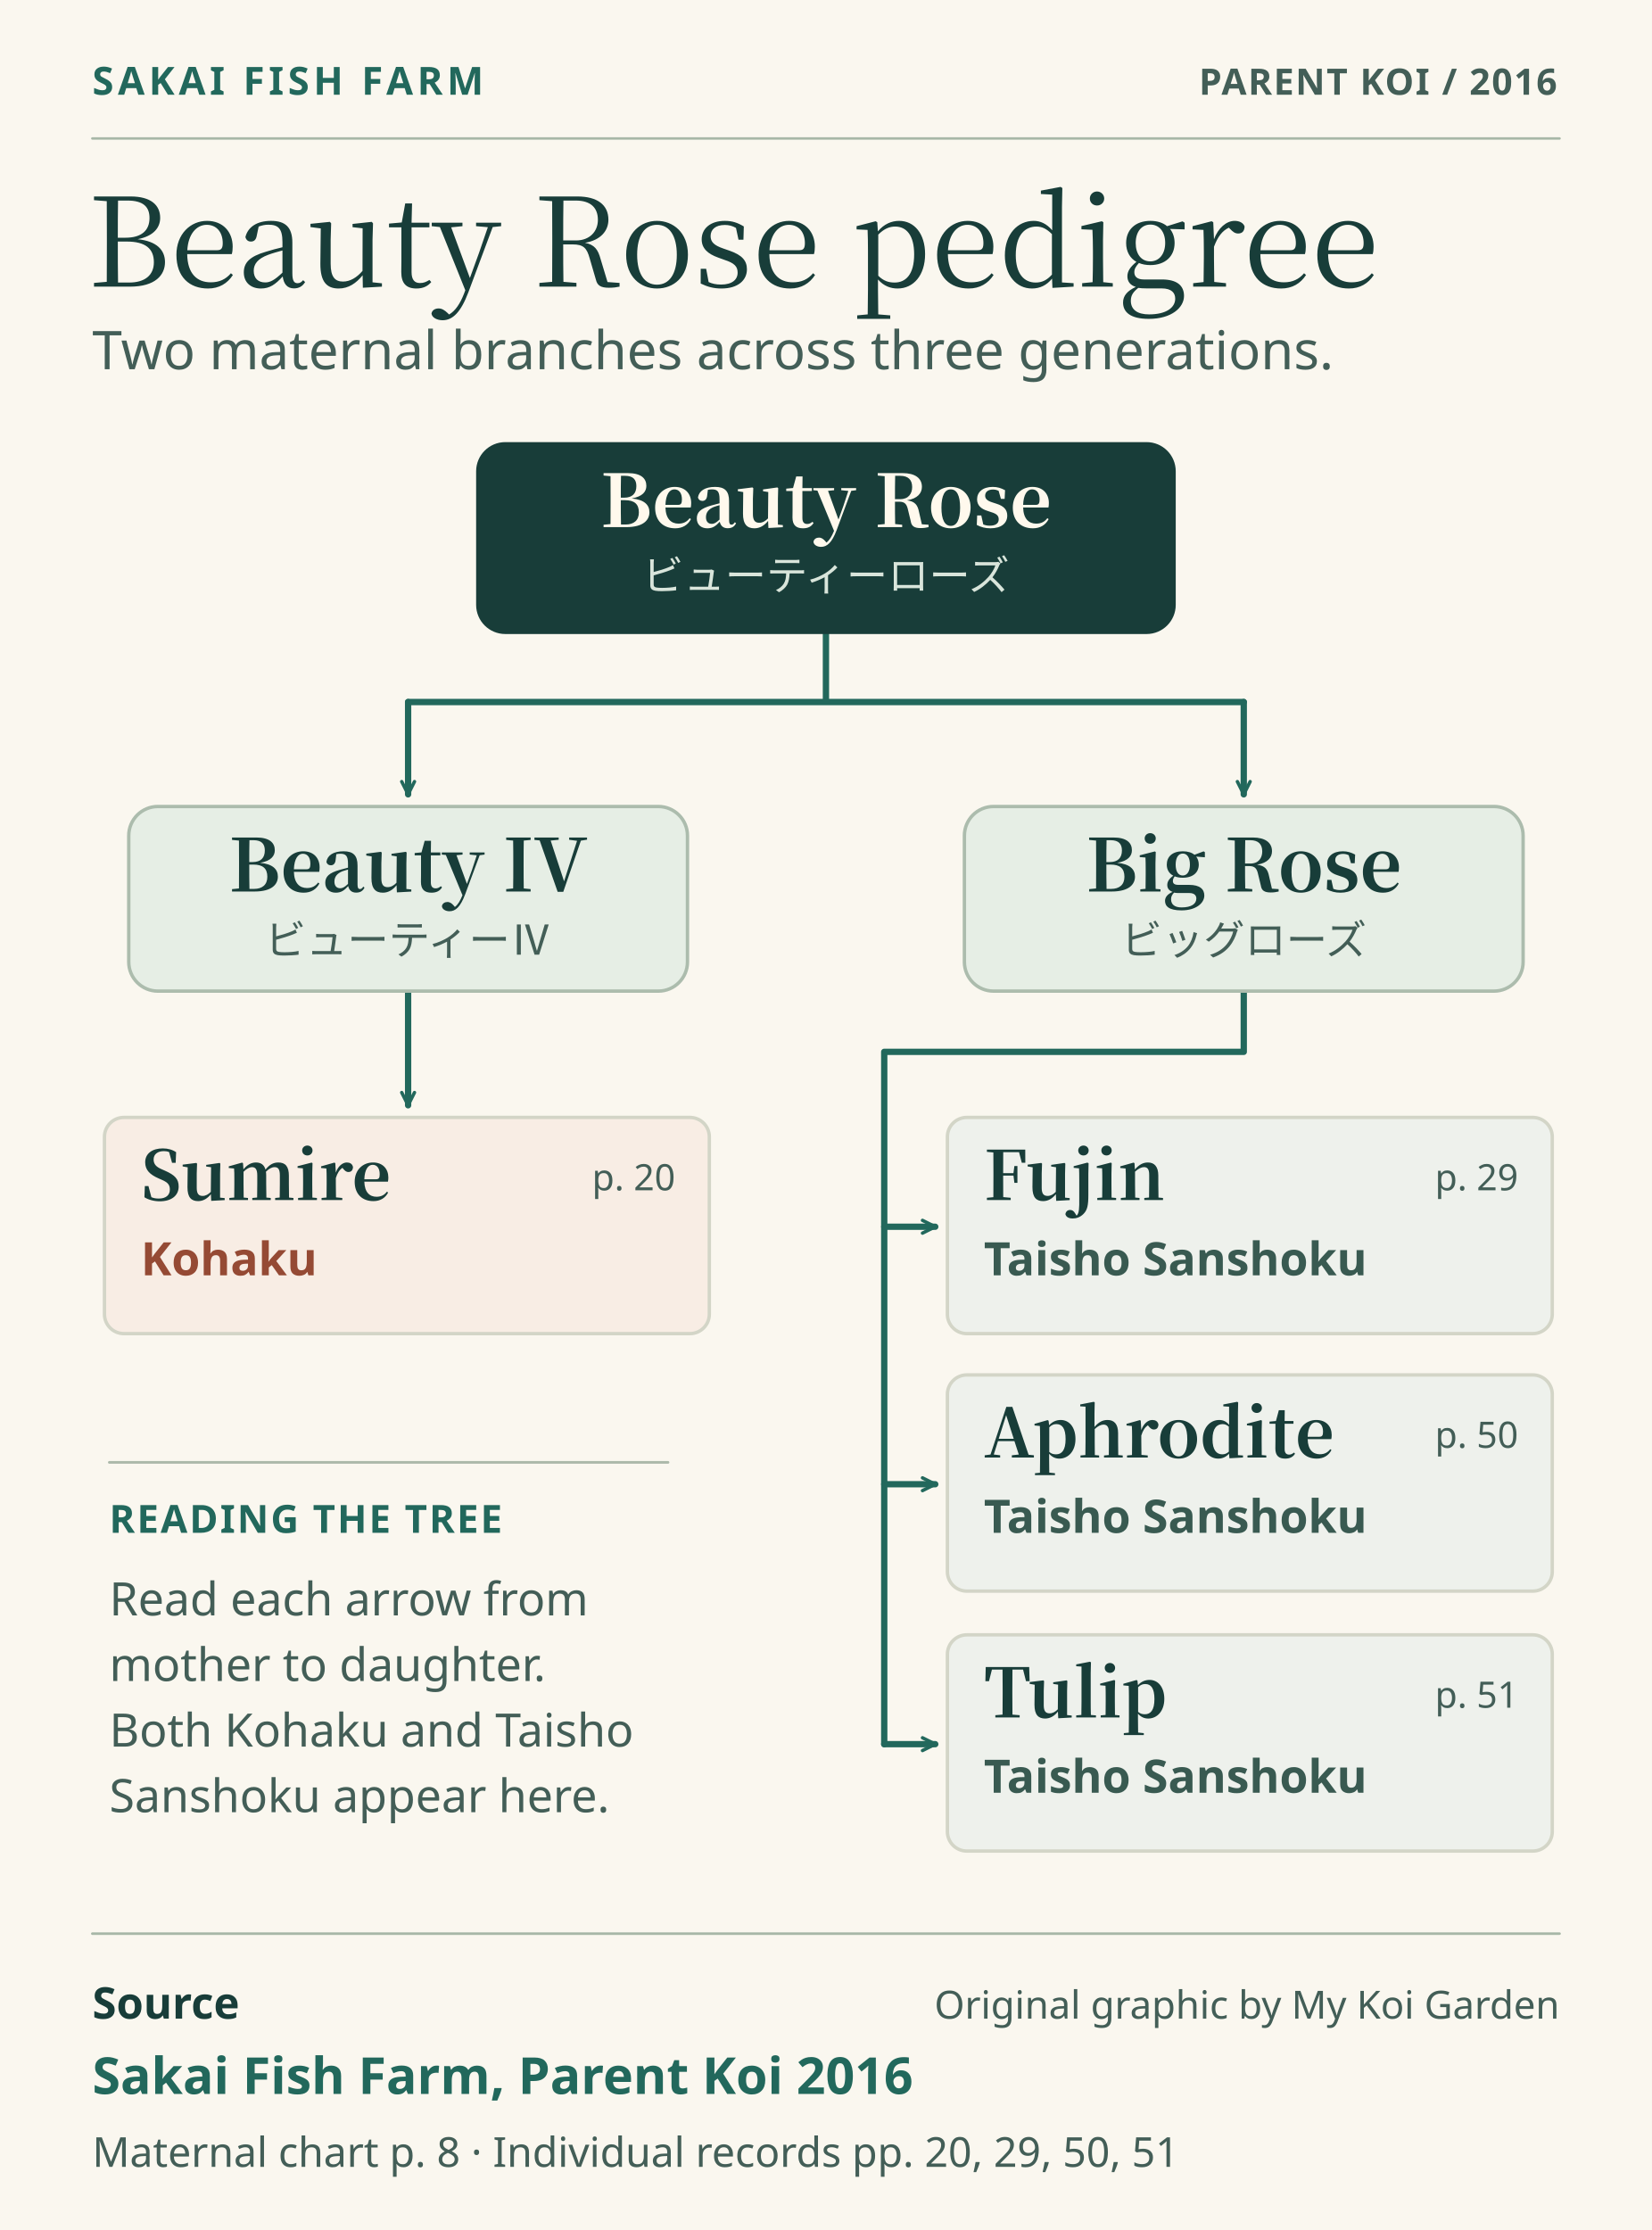
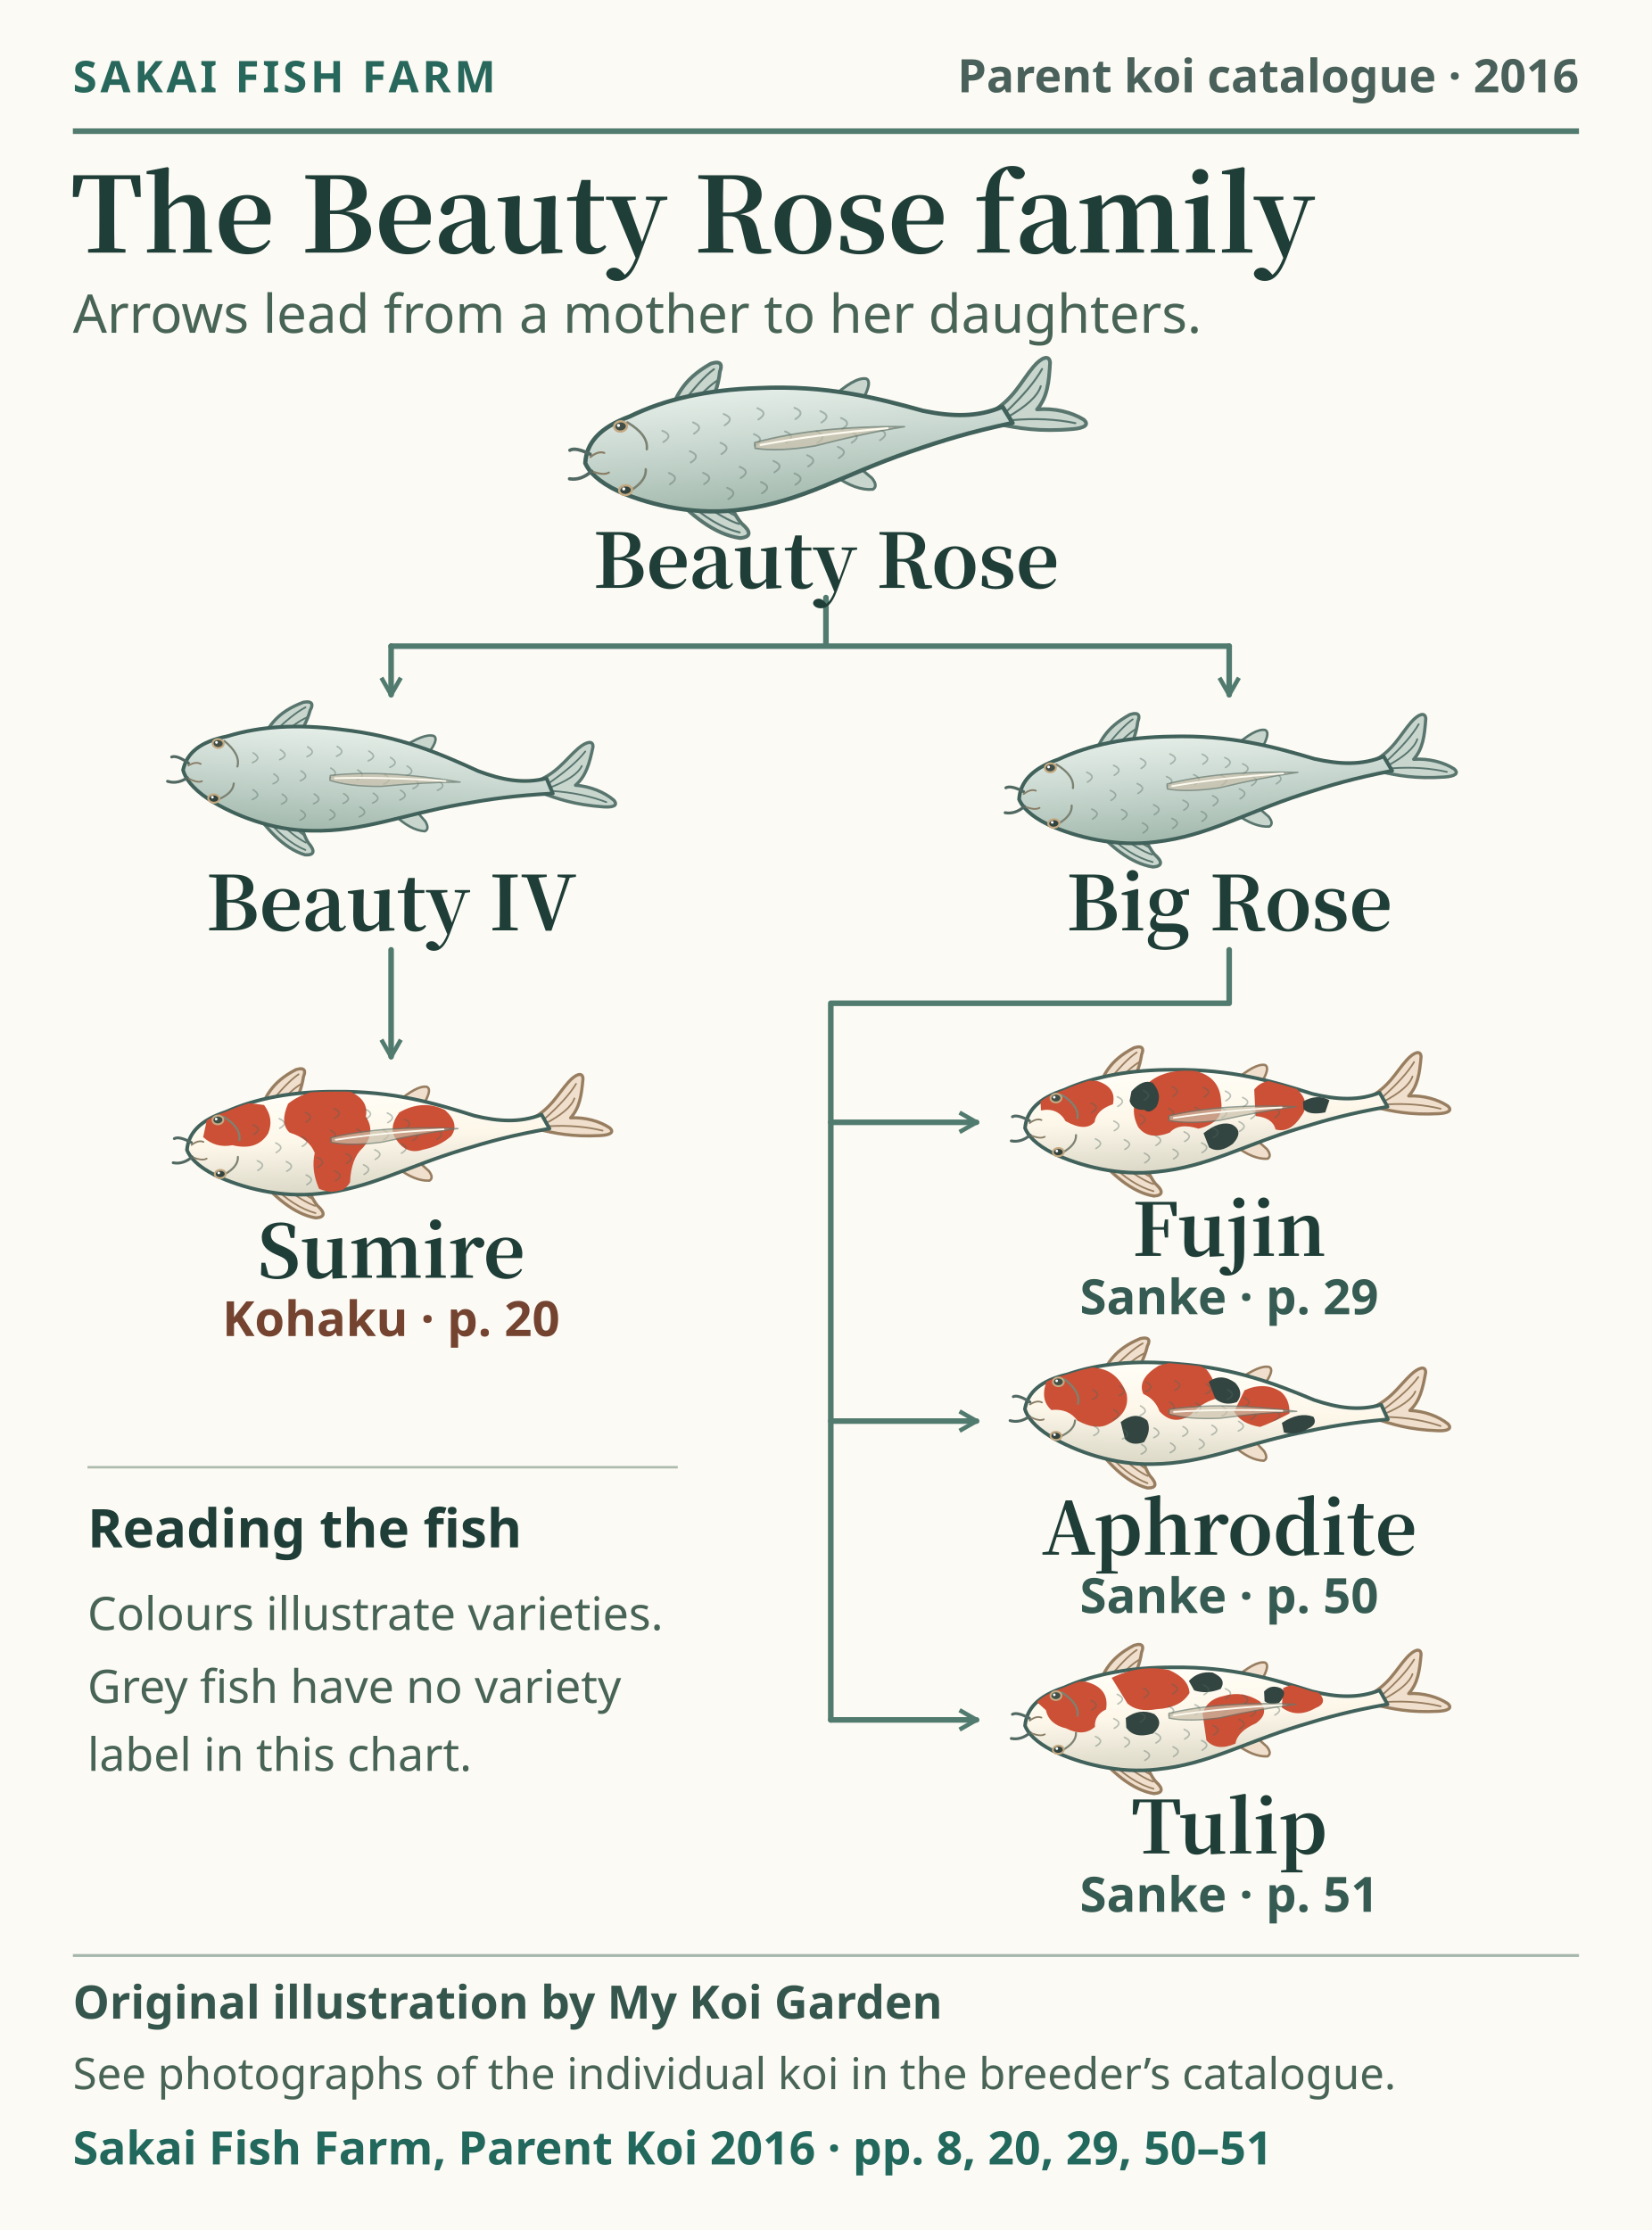
- <svg xmlns="http://www.w3.org/2000/svg" xmlns:xlink="http://www.w3.org/1999/xlink" width="680" height="918" viewBox="0 0 680 918" role="img" aria-labelledby="chart-title chart-description" xml:lang="en" style="max-width:100%; height:auto; display:block;">
+ <svg xmlns="http://www.w3.org/2000/svg" xmlns:xlink="http://www.w3.org/1999/xlink" width="680" height="918" viewBox="0 0 680 918" xml:lang="en" role="img" aria-labelledby="title desc">
  <defs>
-     <marker id="arrow" viewBox="0 0 8 8" refX="7" refY="4" markerWidth="7" markerHeight="7" orient="auto" markerUnits="userSpaceOnUse">
-       <path d="M1 1 L7 4 L1 7" fill="none" stroke="#22685C" stroke-width="1.6" stroke-linecap="round" stroke-linejoin="round" />
+     <linearGradient id="pearl" x1="0" y1="0" x2="0" y2="1" gradientUnits="objectBoundingBox">
+       <stop stop-color="#e5eee8" />
+       <stop offset=".52" stop-color="#c4d4cc" />
+       <stop offset="1" stop-color="#a3b9ad" />
+     </linearGradient>
+     <linearGradient id="porcelain" x1="0" y1="0" x2="0" y2="1" gradientUnits="objectBoundingBox">
+       <stop stop-color="#fffef7" />
+       <stop offset=".48" stop-color="#fdf7e9" />
+       <stop offset="1" stop-color="#dbd8c7" />
+     </linearGradient>
+     <clipPath id="fish-body">
+       <path d="M12 37 C13 30 18 25 29 22 C42 17 57 15 75 16 C99 17 116 23 132 29 C142 32 151 33 160 30 L163 36 C147 38 138 40 126 43 C102 49 87 57 66 58 C50 59 34 54 23 48 C16 44 13 40 12 37 Z" fill="none" />
+     </clipPath>
+     <marker id="arrow" viewBox="0 0 9 10" refX="8" refY="5" markerWidth="9" markerHeight="10" orient="auto" markerUnits="userSpaceOnUse">
+       <path d="M1 1 L8 5 L1 9" fill="none" stroke="#527b70" stroke-width="1.8" />
    </marker>
+     <g id="draw-neutral">
+       <g stroke-linejoin="round" stroke-linecap="round">
+         <path d="M43 22 C46 17 48 11 59 6 C63 5 63 7 62 9 C61 14 59 18 57 21 Z" fill="#c8d6ce" stroke="#58756e" stroke-width="1.3" />
+         <path d="M41 50 C47 58 55 66 64 68 C68 68 68 66 65 63 C62 59 61 53 58 50 Z" fill="#c8d6ce" stroke="#58756e" stroke-width="1.3" />
+         <path d="M155 32 C164 28 167 22 172 17 C175 14 178 13 178 16 C177 23 176 28 172 32 C178 32 184 34 188 37 C190 39 188 40 184 40 C172 40 165 38 158 36 Z" fill="#c8d6ce" stroke="#58756e" stroke-width="1.3" />
+         <path d="M47 20 Q55 11 60 8 M51 20 Q57 14 61 12 M46 53 Q55 63 64 66 M51 54 Q59 61 64 63 M55 54 Q61 59 63 60 M161 32 Q171 24 175 18 M161 34 Q172 29 174 24 M163 35 Q175 35 185 38" fill="none" stroke="#58756e" stroke-width=".7" />
+         <path d="M100 22 Q109 15 113 16 Q115 17 112 22 L109 25 M99 49 Q106 55 112 55 Q114 54 112 51 L107 46" fill="#c8d6ce" stroke="#58756e" stroke-width="1" />
+         <path d="M12 37 C13 30 18 25 29 22 C42 17 57 15 75 16 C99 17 116 23 132 29 C142 32 151 33 160 30 L163 36 C147 38 138 40 126 43 C102 49 87 57 66 58 C50 59 34 54 23 48 C16 44 13 40 12 37 Z" fill="url(#pearl)" stroke="#41615b" stroke-width="1.5" />
+         <g clip-path="url(#fish-body)">
+           <g opacity=".38">
+             <path d="M40 28 q4 2 0 4" fill="none" stroke="#4e655b" stroke-width=".65" />
+             <path d="M51 26 q4 2 0 4" fill="none" stroke="#4e655b" stroke-width=".65" />
+             <path d="M62 24 q4 2 0 4" fill="none" stroke="#4e655b" stroke-width=".65" />
+             <path d="M74 23 q4 2 0 4" fill="none" stroke="#4e655b" stroke-width=".65" />
+             <path d="M87 24 q4 2 0 4" fill="none" stroke="#4e655b" stroke-width=".65" />
+             <path d="M96 26 q4 2 0 4" fill="none" stroke="#4e655b" stroke-width=".65" />
+             <path d="M103 29 q4 2 0 4" fill="none" stroke="#4e655b" stroke-width=".65" />
+             <path d="M49 36 q4 2 0 4" fill="none" stroke="#4e655b" stroke-width=".65" />
+             <path d="M60 34 q4 2 0 4" fill="none" stroke="#4e655b" stroke-width=".65" />
+             <path d="M72 32 q4 2 0 4" fill="none" stroke="#4e655b" stroke-width=".65" />
+             <path d="M83 32 q4 2 0 4" fill="none" stroke="#4e655b" stroke-width=".65" />
+             <path d="M94 33 q4 2 0 4" fill="none" stroke="#4e655b" stroke-width=".65" />
+             <path d="M106 34 q4 2 0 4" fill="none" stroke="#4e655b" stroke-width=".65" />
+             <path d="M116 34 q4 2 0 4" fill="none" stroke="#4e655b" stroke-width=".65" />
+             <path d="M41 43 q4 2 0 4" fill="none" stroke="#4e655b" stroke-width=".65" />
+             <path d="M53 44 q4 2 0 4" fill="none" stroke="#4e655b" stroke-width=".65" />
+             <path d="M66 43 q4 2 0 4" fill="none" stroke="#4e655b" stroke-width=".65" />
+             <path d="M78 42 q4 2 0 4" fill="none" stroke="#4e655b" stroke-width=".65" />
+             <path d="M90 41 q4 2 0 4" fill="none" stroke="#4e655b" stroke-width=".65" />
+             <path d="M101 39 q4 2 0 4" fill="none" stroke="#4e655b" stroke-width=".65" />
+             <path d="M61 50 q4 2 0 4" fill="none" stroke="#4e655b" stroke-width=".65" />
+             <path d="M73 49 q4 2 0 4" fill="none" stroke="#4e655b" stroke-width=".65" />
+             <path d="M85 47 q4 2 0 4" fill="none" stroke="#4e655b" stroke-width=".65" />
+           </g>
+           <path d="M72 35 Q94 31 125 34 Q111 35 93 38 Q80 39 72 37 Z" fill="#c9bfa9" stroke="#66766b" stroke-width=".55" opacity=".70" />
+           <path d="M74 36 Q94 34 119 34" fill="none" stroke="#fdfaf0" stroke-width=".7" />
+         </g>
+         <path d="M28 24 Q35 29 34 34 M27 48 Q33 45 33 41" fill="none" stroke="#7c8272" stroke-width=".85" />
+         <path d="M14 35 Q17 33 19 34 M14 40 Q18 42 20 41" fill="none" stroke="#897d65" stroke-width=".7" />
+         <path d="M14 34 Q9 31 7 32 M14 40 Q10 43 6 42" fill="none" stroke="#526963" stroke-width="1.18" />
+         <ellipse cx="25.5" cy="25.2" rx="2.25" ry="1.8" fill="#414f47" stroke="#c3a982" stroke-width=".8" />
+         <ellipse cx="25.3" cy="47.7" rx="2.25" ry="1.7" fill="#33433e" stroke="#c3a982" stroke-width=".8" />
+         <circle cx="24.8" cy="24.8" r=".55" fill="white" />
+         <circle cx="24.7" cy="47.2" r=".55" fill="white" />
+       </g>
+     </g>
+     <g id="draw-sumire">
+       <g stroke-linejoin="round" stroke-linecap="round">
+         <path d="M43 22 C46 17 48 11 59 6 C63 5 63 7 62 9 C61 14 59 18 57 21 Z" fill="#f0dfcc" stroke="#987e61" stroke-width="1.3" />
+         <path d="M41 50 C47 58 55 66 64 68 C68 68 68 66 65 63 C62 59 61 53 58 50 Z" fill="#f0dfcc" stroke="#987e61" stroke-width="1.3" />
+         <path d="M155 32 C164 28 167 22 172 17 C175 14 178 13 178 16 C177 23 176 28 172 32 C178 32 184 34 188 37 C190 39 188 40 184 40 C172 40 165 38 158 36 Z" fill="#f0dfcc" stroke="#987e61" stroke-width="1.3" />
+         <path d="M47 20 Q55 11 60 8 M51 20 Q57 14 61 12 M46 53 Q55 63 64 66 M51 54 Q59 61 64 63 M55 54 Q61 59 63 60 M161 32 Q171 24 175 18 M161 34 Q172 29 174 24 M163 35 Q175 35 185 38" fill="none" stroke="#987e61" stroke-width=".7" />
+         <path d="M100 22 Q109 15 113 16 Q115 17 112 22 L109 25 M99 49 Q106 55 112 55 Q114 54 112 51 L107 46" fill="#f0dfcc" stroke="#987e61" stroke-width="1" />
+         <path d="M12 37 C13 30 18 25 29 22 C42 17 57 15 75 16 C99 17 116 23 132 29 C142 32 151 33 160 30 L163 36 C147 38 138 40 126 43 C102 49 87 57 66 58 C50 59 34 54 23 48 C16 44 13 40 12 37 Z" fill="url(#porcelain)" stroke="#41615b" stroke-width="1.5" />
+         <g clip-path="url(#fish-body)">
+           <path d="M22 21 Q31 17 45 20 Q49 26 46 32 Q41 39 31 36 Q24 37 19 32 Z M55 20 Q63 14 78 15 Q89 19 87 27 Q91 34 85 40 Q80 44 79 54 Q75 60 66 56 Q63 48 65 41 Q63 35 55 32 Q51 28 55 20 Z M101 26 Q111 21 120 26 Q126 32 122 37 Q117 41 110 42 Q103 44 99 37 Q96 32 101 26 Z" fill="#cb5036" />
+           <g opacity=".38">
+             <path d="M40 28 q4 2 0 4" fill="none" stroke="#4e655b" stroke-width=".65" />
+             <path d="M51 26 q4 2 0 4" fill="none" stroke="#4e655b" stroke-width=".65" />
+             <path d="M62 24 q4 2 0 4" fill="none" stroke="#4e655b" stroke-width=".65" />
+             <path d="M74 23 q4 2 0 4" fill="none" stroke="#4e655b" stroke-width=".65" />
+             <path d="M87 24 q4 2 0 4" fill="none" stroke="#4e655b" stroke-width=".65" />
+             <path d="M96 26 q4 2 0 4" fill="none" stroke="#4e655b" stroke-width=".65" />
+             <path d="M103 29 q4 2 0 4" fill="none" stroke="#4e655b" stroke-width=".65" />
+             <path d="M49 36 q4 2 0 4" fill="none" stroke="#4e655b" stroke-width=".65" />
+             <path d="M60 34 q4 2 0 4" fill="none" stroke="#4e655b" stroke-width=".65" />
+             <path d="M72 32 q4 2 0 4" fill="none" stroke="#4e655b" stroke-width=".65" />
+             <path d="M83 32 q4 2 0 4" fill="none" stroke="#4e655b" stroke-width=".65" />
+             <path d="M94 33 q4 2 0 4" fill="none" stroke="#4e655b" stroke-width=".65" />
+             <path d="M106 34 q4 2 0 4" fill="none" stroke="#4e655b" stroke-width=".65" />
+             <path d="M116 34 q4 2 0 4" fill="none" stroke="#4e655b" stroke-width=".65" />
+             <path d="M41 43 q4 2 0 4" fill="none" stroke="#4e655b" stroke-width=".65" />
+             <path d="M53 44 q4 2 0 4" fill="none" stroke="#4e655b" stroke-width=".65" />
+             <path d="M66 43 q4 2 0 4" fill="none" stroke="#4e655b" stroke-width=".65" />
+             <path d="M78 42 q4 2 0 4" fill="none" stroke="#4e655b" stroke-width=".65" />
+             <path d="M90 41 q4 2 0 4" fill="none" stroke="#4e655b" stroke-width=".65" />
+             <path d="M101 39 q4 2 0 4" fill="none" stroke="#4e655b" stroke-width=".65" />
+             <path d="M61 50 q4 2 0 4" fill="none" stroke="#4e655b" stroke-width=".65" />
+             <path d="M73 49 q4 2 0 4" fill="none" stroke="#4e655b" stroke-width=".65" />
+             <path d="M85 47 q4 2 0 4" fill="none" stroke="#4e655b" stroke-width=".65" />
+           </g>
+           <path d="M72 35 Q94 31 125 34 Q111 35 93 38 Q80 39 72 37 Z" fill="#c9bfa9" stroke="#66766b" stroke-width=".55" opacity=".70" />
+           <path d="M74 36 Q94 34 119 34" fill="none" stroke="#fdfaf0" stroke-width=".7" />
+         </g>
+         <path d="M28 24 Q35 29 34 34 M27 48 Q33 45 33 41" fill="none" stroke="#7c8272" stroke-width=".85" />
+         <path d="M14 35 Q17 33 19 34 M14 40 Q18 42 20 41" fill="none" stroke="#897d65" stroke-width=".7" />
+         <path d="M14 34 Q9 31 7 32 M14 40 Q10 43 6 42" fill="none" stroke="#526963" stroke-width="1.18" />
+         <ellipse cx="25.5" cy="25.2" rx="2.25" ry="1.8" fill="#414f47" stroke="#c3a982" stroke-width=".8" />
+         <ellipse cx="25.3" cy="47.7" rx="2.25" ry="1.7" fill="#33433e" stroke="#c3a982" stroke-width=".8" />
+         <circle cx="24.8" cy="24.8" r=".55" fill="white" />
+         <circle cx="24.7" cy="47.2" r=".55" fill="white" />
+       </g>
+     </g>
+     <g id="draw-fujin">
+       <g stroke-linejoin="round" stroke-linecap="round">
+         <path d="M43 22 C46 17 48 11 59 6 C63 5 63 7 62 9 C61 14 59 18 57 21 Z" fill="#f0dfcc" stroke="#987e61" stroke-width="1.3" />
+         <path d="M41 50 C47 58 55 66 64 68 C68 68 68 66 65 63 C62 59 61 53 58 50 Z" fill="#f0dfcc" stroke="#987e61" stroke-width="1.3" />
+         <path d="M155 32 C164 28 167 22 172 17 C175 14 178 13 178 16 C177 23 176 28 172 32 C178 32 184 34 188 37 C190 39 188 40 184 40 C172 40 165 38 158 36 Z" fill="#f0dfcc" stroke="#987e61" stroke-width="1.3" />
+         <path d="M47 20 Q55 11 60 8 M51 20 Q57 14 61 12 M46 53 Q55 63 64 66 M51 54 Q59 61 64 63 M55 54 Q61 59 63 60 M161 32 Q171 24 175 18 M161 34 Q172 29 174 24 M163 35 Q175 35 185 38" fill="none" stroke="#987e61" stroke-width=".7" />
+         <path d="M100 22 Q109 15 113 16 Q115 17 112 22 L109 25 M99 49 Q106 55 112 55 Q114 54 112 51 L107 46" fill="#f0dfcc" stroke="#987e61" stroke-width="1" />
+         <path d="M12 37 C13 30 18 25 29 22 C42 17 57 15 75 16 C99 17 116 23 132 29 C142 32 151 33 160 30 L163 36 C147 38 138 40 126 43 C102 49 87 57 66 58 C50 59 34 54 23 48 C16 44 13 40 12 37 Z" fill="url(#porcelain)" stroke="#41615b" stroke-width="1.5" />
+         <g clip-path="url(#fish-body)">
+           <path d="M19 25 Q28 17 43 19 Q51 22 49 29 Q42 31 41 36 Q37 40 29 35 Q26 29 19 30 Z M62 23 Q69 15 84 17 Q94 20 94 30 Q95 39 84 41 Q76 38 72 42 Q63 45 59 39 Q55 30 62 23 Z M108 26 Q113 20 124 25 Q132 32 127 38 Q122 45 116 43 Q115 38 108 37 Z" fill="#cb5036" />
+           <path d="M57 24 Q62 19 66 21 Q70 26 67 31 Q64 34 62 32 Q57 32 56 28 Z M86 43 Q93 38 98 40 Q103 43 98 48 Q92 52 88 49 Z M128 32 Q134 29 139 32 L137 37 Q130 38 128 35 Z" fill="#334541" />
+           <g opacity=".38">
+             <path d="M40 28 q4 2 0 4" fill="none" stroke="#4e655b" stroke-width=".65" />
+             <path d="M51 26 q4 2 0 4" fill="none" stroke="#4e655b" stroke-width=".65" />
+             <path d="M62 24 q4 2 0 4" fill="none" stroke="#4e655b" stroke-width=".65" />
+             <path d="M74 23 q4 2 0 4" fill="none" stroke="#4e655b" stroke-width=".65" />
+             <path d="M87 24 q4 2 0 4" fill="none" stroke="#4e655b" stroke-width=".65" />
+             <path d="M96 26 q4 2 0 4" fill="none" stroke="#4e655b" stroke-width=".65" />
+             <path d="M103 29 q4 2 0 4" fill="none" stroke="#4e655b" stroke-width=".65" />
+             <path d="M49 36 q4 2 0 4" fill="none" stroke="#4e655b" stroke-width=".65" />
+             <path d="M60 34 q4 2 0 4" fill="none" stroke="#4e655b" stroke-width=".65" />
+             <path d="M72 32 q4 2 0 4" fill="none" stroke="#4e655b" stroke-width=".65" />
+             <path d="M83 32 q4 2 0 4" fill="none" stroke="#4e655b" stroke-width=".65" />
+             <path d="M94 33 q4 2 0 4" fill="none" stroke="#4e655b" stroke-width=".65" />
+             <path d="M106 34 q4 2 0 4" fill="none" stroke="#4e655b" stroke-width=".65" />
+             <path d="M116 34 q4 2 0 4" fill="none" stroke="#4e655b" stroke-width=".65" />
+             <path d="M41 43 q4 2 0 4" fill="none" stroke="#4e655b" stroke-width=".65" />
+             <path d="M53 44 q4 2 0 4" fill="none" stroke="#4e655b" stroke-width=".65" />
+             <path d="M66 43 q4 2 0 4" fill="none" stroke="#4e655b" stroke-width=".65" />
+             <path d="M78 42 q4 2 0 4" fill="none" stroke="#4e655b" stroke-width=".65" />
+             <path d="M90 41 q4 2 0 4" fill="none" stroke="#4e655b" stroke-width=".65" />
+             <path d="M101 39 q4 2 0 4" fill="none" stroke="#4e655b" stroke-width=".65" />
+             <path d="M61 50 q4 2 0 4" fill="none" stroke="#4e655b" stroke-width=".65" />
+             <path d="M73 49 q4 2 0 4" fill="none" stroke="#4e655b" stroke-width=".65" />
+             <path d="M85 47 q4 2 0 4" fill="none" stroke="#4e655b" stroke-width=".65" />
+           </g>
+           <path d="M72 35 Q94 31 125 34 Q111 35 93 38 Q80 39 72 37 Z" fill="#c9bfa9" stroke="#66766b" stroke-width=".55" opacity=".70" />
+           <path d="M74 36 Q94 34 119 34" fill="none" stroke="#fdfaf0" stroke-width=".7" />
+         </g>
+         <path d="M28 24 Q35 29 34 34 M27 48 Q33 45 33 41" fill="none" stroke="#7c8272" stroke-width=".85" />
+         <path d="M14 35 Q17 33 19 34 M14 40 Q18 42 20 41" fill="none" stroke="#897d65" stroke-width=".7" />
+         <path d="M14 34 Q9 31 7 32 M14 40 Q10 43 6 42" fill="none" stroke="#526963" stroke-width="1.18" />
+         <ellipse cx="25.5" cy="25.2" rx="2.25" ry="1.8" fill="#414f47" stroke="#c3a982" stroke-width=".8" />
+         <ellipse cx="25.3" cy="47.7" rx="2.25" ry="1.7" fill="#33433e" stroke="#c3a982" stroke-width=".8" />
+         <circle cx="24.8" cy="24.8" r=".55" fill="white" />
+         <circle cx="24.7" cy="47.2" r=".55" fill="white" />
+       </g>
+     </g>
+     <g id="draw-aphrodite">
+       <g stroke-linejoin="round" stroke-linecap="round">
+         <path d="M43 22 C46 17 48 11 59 6 C63 5 63 7 62 9 C61 14 59 18 57 21 Z" fill="#f0dfcc" stroke="#987e61" stroke-width="1.3" />
+         <path d="M41 50 C47 58 55 66 64 68 C68 68 68 66 65 63 C62 59 61 53 58 50 Z" fill="#f0dfcc" stroke="#987e61" stroke-width="1.3" />
+         <path d="M155 32 C164 28 167 22 172 17 C175 14 178 13 178 16 C177 23 176 28 172 32 C178 32 184 34 188 37 C190 39 188 40 184 40 C172 40 165 38 158 36 Z" fill="#f0dfcc" stroke="#987e61" stroke-width="1.3" />
+         <path d="M47 20 Q55 11 60 8 M51 20 Q57 14 61 12 M46 53 Q55 63 64 66 M51 54 Q59 61 64 63 M55 54 Q61 59 63 60 M161 32 Q171 24 175 18 M161 34 Q172 29 174 24 M163 35 Q175 35 185 38" fill="none" stroke="#987e61" stroke-width=".7" />
+         <path d="M100 22 Q109 15 113 16 Q115 17 112 22 L109 25 M99 49 Q106 55 112 55 Q114 54 112 51 L107 46" fill="#f0dfcc" stroke="#987e61" stroke-width="1" />
+         <path d="M12 37 C13 30 18 25 29 22 C42 17 57 15 75 16 C99 17 116 23 132 29 C142 32 151 33 160 30 L163 36 C147 38 138 40 126 43 C102 49 87 57 66 58 C50 59 34 54 23 48 C16 44 13 40 12 37 Z" fill="url(#porcelain)" stroke="#41615b" stroke-width="1.5" />
+         <g clip-path="url(#fish-body)">
+           <path d="M22 22 Q30 17 42 19 Q50 20 54 29 Q56 37 47 42 Q42 45 34 41 Q30 36 23 37 Q17 32 22 22 Z M67 17 Q79 13 87 18 Q92 24 91 30 Q85 32 81 37 Q74 42 68 36 Q66 31 61 29 Q58 23 67 17 Z M103 26 Q111 22 118 26 Q122 29 122 35 Q115 39 110 41 Q102 40 99 35 Z" fill="#cb5036" />
+           <path d="M52 41 Q58 36 63 40 Q65 44 62 49 Q57 51 54 48 Z M88 23 Q93 19 99 23 Q103 27 100 31 Q95 33 91 30 Z M119 39 Q126 34 132 36 Q134 39 130 41 Q126 44 120 43 Z" fill="#334541" />
+           <g opacity=".38">
+             <path d="M40 28 q4 2 0 4" fill="none" stroke="#4e655b" stroke-width=".65" />
+             <path d="M51 26 q4 2 0 4" fill="none" stroke="#4e655b" stroke-width=".65" />
+             <path d="M62 24 q4 2 0 4" fill="none" stroke="#4e655b" stroke-width=".65" />
+             <path d="M74 23 q4 2 0 4" fill="none" stroke="#4e655b" stroke-width=".65" />
+             <path d="M87 24 q4 2 0 4" fill="none" stroke="#4e655b" stroke-width=".65" />
+             <path d="M96 26 q4 2 0 4" fill="none" stroke="#4e655b" stroke-width=".65" />
+             <path d="M103 29 q4 2 0 4" fill="none" stroke="#4e655b" stroke-width=".65" />
+             <path d="M49 36 q4 2 0 4" fill="none" stroke="#4e655b" stroke-width=".65" />
+             <path d="M60 34 q4 2 0 4" fill="none" stroke="#4e655b" stroke-width=".65" />
+             <path d="M72 32 q4 2 0 4" fill="none" stroke="#4e655b" stroke-width=".65" />
+             <path d="M83 32 q4 2 0 4" fill="none" stroke="#4e655b" stroke-width=".65" />
+             <path d="M94 33 q4 2 0 4" fill="none" stroke="#4e655b" stroke-width=".65" />
+             <path d="M106 34 q4 2 0 4" fill="none" stroke="#4e655b" stroke-width=".65" />
+             <path d="M116 34 q4 2 0 4" fill="none" stroke="#4e655b" stroke-width=".65" />
+             <path d="M41 43 q4 2 0 4" fill="none" stroke="#4e655b" stroke-width=".65" />
+             <path d="M53 44 q4 2 0 4" fill="none" stroke="#4e655b" stroke-width=".65" />
+             <path d="M66 43 q4 2 0 4" fill="none" stroke="#4e655b" stroke-width=".65" />
+             <path d="M78 42 q4 2 0 4" fill="none" stroke="#4e655b" stroke-width=".65" />
+             <path d="M90 41 q4 2 0 4" fill="none" stroke="#4e655b" stroke-width=".65" />
+             <path d="M101 39 q4 2 0 4" fill="none" stroke="#4e655b" stroke-width=".65" />
+             <path d="M61 50 q4 2 0 4" fill="none" stroke="#4e655b" stroke-width=".65" />
+             <path d="M73 49 q4 2 0 4" fill="none" stroke="#4e655b" stroke-width=".65" />
+             <path d="M85 47 q4 2 0 4" fill="none" stroke="#4e655b" stroke-width=".65" />
+           </g>
+           <path d="M72 35 Q94 31 125 34 Q111 35 93 38 Q80 39 72 37 Z" fill="#c9bfa9" stroke="#66766b" stroke-width=".55" opacity=".70" />
+           <path d="M74 36 Q94 34 119 34" fill="none" stroke="#fdfaf0" stroke-width=".7" />
+         </g>
+         <path d="M28 24 Q35 29 34 34 M27 48 Q33 45 33 41" fill="none" stroke="#7c8272" stroke-width=".85" />
+         <path d="M14 35 Q17 33 19 34 M14 40 Q18 42 20 41" fill="none" stroke="#897d65" stroke-width=".7" />
+         <path d="M14 34 Q9 31 7 32 M14 40 Q10 43 6 42" fill="none" stroke="#526963" stroke-width="1.18" />
+         <ellipse cx="25.5" cy="25.2" rx="2.25" ry="1.8" fill="#414f47" stroke="#c3a982" stroke-width=".8" />
+         <ellipse cx="25.3" cy="47.7" rx="2.25" ry="1.7" fill="#33433e" stroke="#c3a982" stroke-width=".8" />
+         <circle cx="24.8" cy="24.8" r=".55" fill="white" />
+         <circle cx="24.7" cy="47.2" r=".55" fill="white" />
+       </g>
+     </g>
+     <g id="draw-tulip">
+       <g stroke-linejoin="round" stroke-linecap="round">
+         <path d="M43 22 C46 17 48 11 59 6 C63 5 63 7 62 9 C61 14 59 18 57 21 Z" fill="#f0dfcc" stroke="#987e61" stroke-width="1.3" />
+         <path d="M41 50 C47 58 55 66 64 68 C68 68 68 66 65 63 C62 59 61 53 58 50 Z" fill="#f0dfcc" stroke="#987e61" stroke-width="1.3" />
+         <path d="M155 32 C164 28 167 22 172 17 C175 14 178 13 178 16 C177 23 176 28 172 32 C178 32 184 34 188 37 C190 39 188 40 184 40 C172 40 165 38 158 36 Z" fill="#f0dfcc" stroke="#987e61" stroke-width="1.3" />
+         <path d="M47 20 Q55 11 60 8 M51 20 Q57 14 61 12 M46 53 Q55 63 64 66 M51 54 Q59 61 64 63 M55 54 Q61 59 63 60 M161 32 Q171 24 175 18 M161 34 Q172 29 174 24 M163 35 Q175 35 185 38" fill="none" stroke="#987e61" stroke-width=".7" />
+         <path d="M100 22 Q109 15 113 16 Q115 17 112 22 L109 25 M99 49 Q106 55 112 55 Q114 54 112 51 L107 46" fill="#f0dfcc" stroke="#987e61" stroke-width="1" />
+         <path d="M12 37 C13 30 18 25 29 22 C42 17 57 15 75 16 C99 17 116 23 132 29 C142 32 151 33 160 30 L163 36 C147 38 138 40 126 43 C102 49 87 57 66 58 C50 59 34 54 23 48 C16 44 13 40 12 37 Z" fill="url(#porcelain)" stroke="#41615b" stroke-width="1.5" />
+         <g clip-path="url(#fish-body)">
+           <path d="M17 27 Q24 19 38 20 Q48 23 46 32 Q41 34 41 39 Q36 43 29 39 Q22 37 21 31 Z M49 19 Q61 14 73 17 Q81 21 81 27 Q77 33 67 33 Q59 34 55 30 Z M86 36 Q88 30 95 29 Q103 27 110 32 Q114 37 108 41 Q100 44 99 49 Q91 52 87 47 Z M120 27 Q127 24 134 29 Q139 34 133 36 Q125 40 119 35 Z" fill="#cb5036" />
+           <path d="M54 36 Q60 32 66 35 Q70 39 65 43 Q57 45 54 40 Z M81 22 Q85 18 91 19 Q97 22 94 26 Q88 28 83 26 Z M112 28 Q115 25 119 27 Q122 29 118 33 Q114 34 112 32 Z" fill="#334541" />
+           <g opacity=".38">
+             <path d="M40 28 q4 2 0 4" fill="none" stroke="#4e655b" stroke-width=".65" />
+             <path d="M51 26 q4 2 0 4" fill="none" stroke="#4e655b" stroke-width=".65" />
+             <path d="M62 24 q4 2 0 4" fill="none" stroke="#4e655b" stroke-width=".65" />
+             <path d="M74 23 q4 2 0 4" fill="none" stroke="#4e655b" stroke-width=".65" />
+             <path d="M87 24 q4 2 0 4" fill="none" stroke="#4e655b" stroke-width=".65" />
+             <path d="M96 26 q4 2 0 4" fill="none" stroke="#4e655b" stroke-width=".65" />
+             <path d="M103 29 q4 2 0 4" fill="none" stroke="#4e655b" stroke-width=".65" />
+             <path d="M49 36 q4 2 0 4" fill="none" stroke="#4e655b" stroke-width=".65" />
+             <path d="M60 34 q4 2 0 4" fill="none" stroke="#4e655b" stroke-width=".65" />
+             <path d="M72 32 q4 2 0 4" fill="none" stroke="#4e655b" stroke-width=".65" />
+             <path d="M83 32 q4 2 0 4" fill="none" stroke="#4e655b" stroke-width=".65" />
+             <path d="M94 33 q4 2 0 4" fill="none" stroke="#4e655b" stroke-width=".65" />
+             <path d="M106 34 q4 2 0 4" fill="none" stroke="#4e655b" stroke-width=".65" />
+             <path d="M116 34 q4 2 0 4" fill="none" stroke="#4e655b" stroke-width=".65" />
+             <path d="M41 43 q4 2 0 4" fill="none" stroke="#4e655b" stroke-width=".65" />
+             <path d="M53 44 q4 2 0 4" fill="none" stroke="#4e655b" stroke-width=".65" />
+             <path d="M66 43 q4 2 0 4" fill="none" stroke="#4e655b" stroke-width=".65" />
+             <path d="M78 42 q4 2 0 4" fill="none" stroke="#4e655b" stroke-width=".65" />
+             <path d="M90 41 q4 2 0 4" fill="none" stroke="#4e655b" stroke-width=".65" />
+             <path d="M101 39 q4 2 0 4" fill="none" stroke="#4e655b" stroke-width=".65" />
+             <path d="M61 50 q4 2 0 4" fill="none" stroke="#4e655b" stroke-width=".65" />
+             <path d="M73 49 q4 2 0 4" fill="none" stroke="#4e655b" stroke-width=".65" />
+             <path d="M85 47 q4 2 0 4" fill="none" stroke="#4e655b" stroke-width=".65" />
+           </g>
+           <path d="M72 35 Q94 31 125 34 Q111 35 93 38 Q80 39 72 37 Z" fill="#c9bfa9" stroke="#66766b" stroke-width=".55" opacity=".70" />
+           <path d="M74 36 Q94 34 119 34" fill="none" stroke="#fdfaf0" stroke-width=".7" />
+         </g>
+         <path d="M28 24 Q35 29 34 34 M27 48 Q33 45 33 41" fill="none" stroke="#7c8272" stroke-width=".85" />
+         <path d="M14 35 Q17 33 19 34 M14 40 Q18 42 20 41" fill="none" stroke="#897d65" stroke-width=".7" />
+         <path d="M14 34 Q9 31 7 32 M14 40 Q10 43 6 42" fill="none" stroke="#526963" stroke-width="1.18" />
+         <ellipse cx="25.5" cy="25.2" rx="2.25" ry="1.8" fill="#414f47" stroke="#c3a982" stroke-width=".8" />
+         <ellipse cx="25.3" cy="47.7" rx="2.25" ry="1.7" fill="#33433e" stroke="#c3a982" stroke-width=".8" />
+         <circle cx="24.8" cy="24.8" r=".55" fill="white" />
+         <circle cx="24.7" cy="47.2" r=".55" fill="white" />
+       </g>
+     </g>
  </defs>
-   <rect x="0" y="0" width="680" height="918" fill="#FAF7EF" rx="0" />
-   <text x="38" y="39" font-family="'Noto Sans', 'Noto Sans CJK SC', 'PingFang SC', 'Microsoft YaHei', Arial, sans-serif" font-size="16" font-weight="700" fill="#22685C" text-anchor="start" letter-spacing="1.7">SAKAI FISH FARM</text>
-   <text x="641" y="39" font-family="'Noto Sans', 'Noto Sans CJK SC', 'PingFang SC', 'Microsoft YaHei', Arial, sans-serif" font-size="15" font-weight="550" fill="#435E57" text-anchor="end" letter-spacing="0.6">PARENT KOI  /  2016</text>
-   <path d="M38 57 H642" fill="none" stroke="#A7B7A7" stroke-width="1.0" stroke-linejoin="round" stroke-linecap="round" />
-   <text x="36" y="118" font-family="'Georgia', 'Bitstream Charter', 'Noto Serif CJK SC', 'Songti SC', serif" font-size="51" font-weight="500" fill="#183D39" text-anchor="start">Beauty Rose pedigree</text>
-   <text x="38" y="152" font-family="'Noto Sans', 'Noto Sans CJK SC', 'PingFang SC', 'Microsoft YaHei', Arial, sans-serif" font-size="22" font-weight="400" fill="#435E57" text-anchor="start">Two maternal branches across three generations.</text>
-   <g id="maternal-connections">
-     <path d="M340 261 V289 M168 289 H512" fill="none" stroke="#22685C" stroke-width="2.6" stroke-linejoin="round" stroke-linecap="round" />
-     <path d="M168 289 V327" fill="none" stroke="#22685C" stroke-width="2.6" stroke-linejoin="round" stroke-linecap="round" marker-end="url(#arrow)" />
-     <path d="M512 289 V327" fill="none" stroke="#22685C" stroke-width="2.6" stroke-linejoin="round" stroke-linecap="round" marker-end="url(#arrow)" />
-     <path d="M168 408 V455" fill="none" stroke="#22685C" stroke-width="2.6" stroke-linejoin="round" stroke-linecap="round" marker-end="url(#arrow)" />
-     <path d="M512 408 V433 H364 V718" fill="none" stroke="#22685C" stroke-width="2.6" stroke-linejoin="round" stroke-linecap="round" />
-     <path d="M364 505 H385" fill="none" stroke="#22685C" stroke-width="2.6" stroke-linejoin="round" stroke-linecap="round" marker-end="url(#arrow)" />
-     <path d="M364 611 H385" fill="none" stroke="#22685C" stroke-width="2.6" stroke-linejoin="round" stroke-linecap="round" marker-end="url(#arrow)" />
-     <path d="M364 718 H385" fill="none" stroke="#22685C" stroke-width="2.6" stroke-linejoin="round" stroke-linecap="round" marker-end="url(#arrow)" />
+   <rect width="680" height="918" fill="#fcfaf4" />
+   <text x="30" y="38" font-family="'Noto Sans','Noto Sans CJK SC','Microsoft YaHei',Arial,sans-serif" font-size="18" font-weight="700" fill="#28675b" text-anchor="start" letter-spacing="1.4">SAKAI FISH FARM</text>
+   <text x="650" y="38" font-family="'Noto Sans','Noto Sans CJK SC','Microsoft YaHei',Arial,sans-serif" font-size="19" font-weight="550" fill="#49615a" text-anchor="end">Parent koi catalogue  ·  2016</text>
+   <path d="M30 54 H650" fill="none" stroke="#527b70" stroke-width="2.3" />
+   <text x="29" y="104" font-family="Georgia,'Bitstream Charter','Noto Serif CJK SC','Songti SC',serif" font-size="43" font-weight="600" fill="#203e38" text-anchor="start">The Beauty Rose family</text>
+   <text x="30" y="137" font-family="'Noto Sans','Noto Sans CJK SC','Microsoft YaHei',Arial,sans-serif" font-size="22" font-weight="450" fill="#486457" text-anchor="start">Arrows lead from a mother to her daughters.</text>
+   <g id="connections" stroke-linejoin="round" stroke-linecap="round">
+     <path d="M340 246 V266 M161 266 H506" fill="none" stroke="#527b70" stroke-width="2.3" />
+     <path d="M161 266 V286" fill="none" stroke="#527b70" stroke-width="2.3" marker-end="url(#arrow)" />
+     <path d="M506 266 V286" fill="none" stroke="#527b70" stroke-width="2.3" marker-end="url(#arrow)" />
+     <path d="M161 391 V435" fill="none" stroke="#527b70" stroke-width="2.3" marker-end="url(#arrow)" />
+     <path d="M506 391 V413 H342 V708" fill="none" stroke="#527b70" stroke-width="2.3" />
+     <path d="M342 462 H402" fill="none" stroke="#527b70" stroke-width="2.3" marker-end="url(#arrow)" />
+     <path d="M342 585 H402" fill="none" stroke="#527b70" stroke-width="2.3" marker-end="url(#arrow)" />
+     <path d="M342 708 H402" fill="none" stroke="#527b70" stroke-width="2.3" marker-end="url(#arrow)" />
  </g>
  <g id="beauty-rose">
-     <rect x="196" y="182" width="288" height="79" fill="#183D39" rx="12" />
-     <text x="340.0" y="217" font-family="'Georgia', 'Bitstream Charter', 'Noto Serif CJK SC', 'Songti SC', serif" font-size="30" font-weight="600" fill="#FFF9ED" text-anchor="middle">Beauty Rose</text>
-     <text x="340.0" y="243" font-family="'Noto Sans', 'Noto Sans CJK SC', 'PingFang SC', 'Microsoft YaHei', Arial, sans-serif" font-size="17" font-weight="450" fill="#D9E5DB" text-anchor="middle">ビューティーローズ</text>
+     <g transform="translate(340 182) rotate(-5) scale(1.17) translate(-97 -37)" aria-hidden="true">
+       <use href="#draw-neutral" xlink:href="#draw-neutral" />
+     </g>
+     <text x="340" y="242" font-family="Georgia,'Bitstream Charter','Noto Serif CJK SC','Songti SC',serif" font-size="31" font-weight="600" fill="#203e38" text-anchor="middle">Beauty Rose</text>
  </g>
  <g id="beauty-iv">
-     <rect x="53" y="332" width="230" height="76" fill="#E6EEE5" rx="12" stroke="#ACBCAD" stroke-width="1.4" />
-     <text x="168.0" y="367" font-family="'Georgia', 'Bitstream Charter', 'Noto Serif CJK SC', 'Songti SC', serif" font-size="30" font-weight="600" fill="#183D39" text-anchor="middle">Beauty IV</text>
-     <text x="168.0" y="393" font-family="'Noto Sans', 'Noto Sans CJK SC', 'PingFang SC', 'Microsoft YaHei', Arial, sans-serif" font-size="17" font-weight="450" fill="#435E57" text-anchor="middle">ビューティーⅣ</text>
+     <g transform="translate(161 323) rotate(4) scale(1.01) translate(-97 -37)" aria-hidden="true">
+       <use href="#draw-neutral" xlink:href="#draw-neutral" />
+     </g>
+     <text x="161" y="383" font-family="Georgia,'Bitstream Charter','Noto Serif CJK SC','Songti SC',serif" font-size="31" font-weight="600" fill="#203e38" text-anchor="middle">Beauty IV</text>
  </g>
  <g id="big-rose">
-     <rect x="397" y="332" width="230" height="76" fill="#E6EEE5" rx="12" stroke="#ACBCAD" stroke-width="1.4" />
-     <text x="512.0" y="367" font-family="'Georgia', 'Bitstream Charter', 'Noto Serif CJK SC', 'Songti SC', serif" font-size="30" font-weight="600" fill="#183D39" text-anchor="middle">Big Rose</text>
-     <text x="512.0" y="393" font-family="'Noto Sans', 'Noto Sans CJK SC', 'PingFang SC', 'Microsoft YaHei', Arial, sans-serif" font-size="17" font-weight="450" fill="#435E57" text-anchor="middle">ビッグローズ</text>
+     <g transform="translate(506 323) rotate(-4) scale(1.02) translate(-97 -37)" aria-hidden="true">
+       <use href="#draw-neutral" xlink:href="#draw-neutral" />
+     </g>
+     <text x="506" y="383" font-family="Georgia,'Bitstream Charter','Noto Serif CJK SC','Songti SC',serif" font-size="31" font-weight="600" fill="#203e38" text-anchor="middle">Big Rose</text>
  </g>
  <g id="sumire">
-     <rect x="43" y="460" width="249" height="89" fill="#F8EDE4" rx="8" stroke="#D3D5C7" stroke-width="1.4" />
-     <text x="58" y="494" font-family="'Georgia', 'Bitstream Charter', 'Noto Serif CJK SC', 'Songti SC', serif" font-size="28" font-weight="600" fill="#183D39" text-anchor="start">Sumire</text>
-     <text x="278" y="490" font-family="'Noto Sans', 'Noto Sans CJK SC', 'PingFang SC', 'Microsoft YaHei', Arial, sans-serif" font-size="15" font-weight="450" fill="#435E57" text-anchor="end">p. 20</text>
-     <text x="58" y="525" font-family="'Noto Sans', 'Noto Sans CJK SC', 'PingFang SC', 'Microsoft YaHei', Arial, sans-serif" font-size="19" font-weight="600" fill="#954A34" text-anchor="start">Kohaku</text>
+     <g transform="translate(161 469) rotate(-3) scale(0.99) translate(-97 -37)" aria-hidden="true">
+       <use href="#draw-sumire" xlink:href="#draw-sumire" />
+     </g>
+     <text x="161" y="526" font-family="Georgia,'Bitstream Charter','Noto Serif CJK SC','Songti SC',serif" font-size="30" font-weight="600" fill="#203e38" text-anchor="middle">Sumire</text>
+     <text x="161" y="550" font-family="'Noto Sans','Noto Sans CJK SC','Microsoft YaHei',Arial,sans-serif" font-size="20" font-weight="600" fill="#744431" text-anchor="middle">Kohaku  ·  p. 20</text>
  </g>
  <g id="fujin">
-     <rect x="390" y="460" width="249" height="89" fill="#EEF1EC" rx="8" stroke="#D3D5C7" stroke-width="1.4" />
-     <text x="405" y="494" font-family="'Georgia', 'Bitstream Charter', 'Noto Serif CJK SC', 'Songti SC', serif" font-size="28" font-weight="600" fill="#183D39" text-anchor="start">Fujin</text>
-     <text x="625" y="490" font-family="'Noto Sans', 'Noto Sans CJK SC', 'PingFang SC', 'Microsoft YaHei', Arial, sans-serif" font-size="15" font-weight="450" fill="#435E57" text-anchor="end">p. 29</text>
-     <text x="405" y="525" font-family="'Noto Sans', 'Noto Sans CJK SC', 'PingFang SC', 'Microsoft YaHei', Arial, sans-serif" font-size="19" font-weight="600" fill="#395A51" text-anchor="start">Taisho Sanshoku</text>
+     <g transform="translate(506 460) rotate(-3) scale(0.99) translate(-97 -37)" aria-hidden="true">
+       <use href="#draw-fujin" xlink:href="#draw-fujin" />
+     </g>
+     <text x="506" y="517" font-family="Georgia,'Bitstream Charter','Noto Serif CJK SC','Songti SC',serif" font-size="30" font-weight="600" fill="#203e38" text-anchor="middle">Fujin</text>
+     <text x="506" y="541" font-family="'Noto Sans','Noto Sans CJK SC','Microsoft YaHei',Arial,sans-serif" font-size="20" font-weight="600" fill="#355b52" text-anchor="middle">Sanke  ·  p. 29</text>
  </g>
  <g id="aphrodite">
-     <rect x="390" y="566" width="249" height="89" fill="#EEF1EC" rx="8" stroke="#D3D5C7" stroke-width="1.4" />
-     <text x="405" y="600" font-family="'Georgia', 'Bitstream Charter', 'Noto Serif CJK SC', 'Songti SC', serif" font-size="28" font-weight="600" fill="#183D39" text-anchor="start">Aphrodite</text>
-     <text x="625" y="596" font-family="'Noto Sans', 'Noto Sans CJK SC', 'PingFang SC', 'Microsoft YaHei', Arial, sans-serif" font-size="15" font-weight="450" fill="#435E57" text-anchor="end">p. 50</text>
-     <text x="405" y="631" font-family="'Noto Sans', 'Noto Sans CJK SC', 'PingFang SC', 'Microsoft YaHei', Arial, sans-serif" font-size="19" font-weight="600" fill="#395A51" text-anchor="start">Taisho Sanshoku</text>
+     <g transform="translate(506 583) rotate(2) scale(0.99) translate(-97 -37)" aria-hidden="true">
+       <use href="#draw-aphrodite" xlink:href="#draw-aphrodite" />
+     </g>
+     <text x="506" y="640" font-family="Georgia,'Bitstream Charter','Noto Serif CJK SC','Songti SC',serif" font-size="30" font-weight="600" fill="#203e38" text-anchor="middle">Aphrodite</text>
+     <text x="506" y="664" font-family="'Noto Sans','Noto Sans CJK SC','Microsoft YaHei',Arial,sans-serif" font-size="20" font-weight="600" fill="#355b52" text-anchor="middle">Sanke  ·  p. 50</text>
  </g>
  <g id="tulip">
-     <rect x="390" y="673" width="249" height="89" fill="#EEF1EC" rx="8" stroke="#D3D5C7" stroke-width="1.4" />
-     <text x="405" y="707" font-family="'Georgia', 'Bitstream Charter', 'Noto Serif CJK SC', 'Songti SC', serif" font-size="28" font-weight="600" fill="#183D39" text-anchor="start">Tulip</text>
-     <text x="625" y="703" font-family="'Noto Sans', 'Noto Sans CJK SC', 'PingFang SC', 'Microsoft YaHei', Arial, sans-serif" font-size="15" font-weight="450" fill="#435E57" text-anchor="end">p. 51</text>
-     <text x="405" y="738" font-family="'Noto Sans', 'Noto Sans CJK SC', 'PingFang SC', 'Microsoft YaHei', Arial, sans-serif" font-size="19" font-weight="600" fill="#395A51" text-anchor="start">Taisho Sanshoku</text>
-   </g>
-   <path d="M45 602 H275" fill="none" stroke="#ACB9AA" stroke-width="1.1" stroke-linejoin="round" stroke-linecap="round" />
-   <text x="45" y="631" font-family="'Noto Sans', 'Noto Sans CJK SC', 'PingFang SC', 'Microsoft YaHei', Arial, sans-serif" font-size="16" font-weight="650" fill="#22685C" text-anchor="start" letter-spacing="0.8">READING THE TREE</text>
-   <text x="45" y="665" font-family="'Noto Sans', 'Noto Sans CJK SC', 'PingFang SC', 'Microsoft YaHei', Arial, sans-serif" font-size="19" font-weight="400" fill="#435E57" text-anchor="start">Read each arrow from</text>
-   <text x="45" y="692" font-family="'Noto Sans', 'Noto Sans CJK SC', 'PingFang SC', 'Microsoft YaHei', Arial, sans-serif" font-size="19" font-weight="400" fill="#435E57" text-anchor="start">mother to daughter.</text>
-   <text x="45" y="719" font-family="'Noto Sans', 'Noto Sans CJK SC', 'PingFang SC', 'Microsoft YaHei', Arial, sans-serif" font-size="19" font-weight="400" fill="#435E57" text-anchor="start">Both Kohaku and Taisho</text>
-   <text x="45" y="746" font-family="'Noto Sans', 'Noto Sans CJK SC', 'PingFang SC', 'Microsoft YaHei', Arial, sans-serif" font-size="19" font-weight="400" fill="#435E57" text-anchor="start">Sanshoku appear here.</text>
-   <path d="M38 796 H642" fill="none" stroke="#A7B7A7" stroke-width="1.05" stroke-linejoin="round" stroke-linecap="round" />
-   <text x="38" y="831" font-family="'Noto Sans', 'Noto Sans CJK SC', 'PingFang SC', 'Microsoft YaHei', Arial, sans-serif" font-size="18" font-weight="650" fill="#183D39" text-anchor="start">Source</text>
-   <text x="642" y="831" font-family="'Noto Sans', 'Noto Sans CJK SC', 'PingFang SC', 'Microsoft YaHei', Arial, sans-serif" font-size="16" font-weight="500" fill="#435E57" text-anchor="end">Original graphic by My Koi Garden</text>
-   <a href="https://sff-koi.com/wp/wp-content/themes/sffkoi_theme/cmn/pdf/2016_SFF_PANFALL.pdf" xlink:href="https://sff-koi.com/wp/wp-content/themes/sffkoi_theme/cmn/pdf/2016_SFF_PANFALL.pdf" target="_blank">
-     <text x="38" y="862" font-family="'Noto Sans', 'Noto Sans CJK SC', 'PingFang SC', 'Microsoft YaHei', Arial, sans-serif" font-size="21" font-weight="550" fill="#22685C" text-anchor="start">Sakai Fish Farm, Parent Koi 2016</text>
+     <g transform="translate(506 706) rotate(-3) scale(0.99) translate(-97 -37)" aria-hidden="true">
+       <use href="#draw-tulip" xlink:href="#draw-tulip" />
+     </g>
+     <text x="506" y="763" font-family="Georgia,'Bitstream Charter','Noto Serif CJK SC','Songti SC',serif" font-size="30" font-weight="600" fill="#203e38" text-anchor="middle">Tulip</text>
+     <text x="506" y="787" font-family="'Noto Sans','Noto Sans CJK SC','Microsoft YaHei',Arial,sans-serif" font-size="20" font-weight="600" fill="#355b52" text-anchor="middle">Sanke  ·  p. 51</text>
+   </g>
+   <path d="M36 604 H279" fill="none" stroke="#adbbad" stroke-width="1" />
+   <text x="36" y="637" font-family="'Noto Sans','Noto Sans CJK SC','Microsoft YaHei',Arial,sans-serif" font-size="22" font-weight="700" fill="#203e38" text-anchor="start">Reading the fish</text>
+   <text x="36" y="671" font-family="'Noto Sans','Noto Sans CJK SC','Microsoft YaHei',Arial,sans-serif" font-size="19" font-weight="450" fill="#486457" text-anchor="start">Colours illustrate varieties.</text>
+   <text x="36" y="701" font-family="'Noto Sans','Noto Sans CJK SC','Microsoft YaHei',Arial,sans-serif" font-size="19" font-weight="450" fill="#486457" text-anchor="start">Grey fish have no variety</text>
+   <text x="36" y="729" font-family="'Noto Sans','Noto Sans CJK SC','Microsoft YaHei',Arial,sans-serif" font-size="19" font-weight="450" fill="#486457" text-anchor="start">label in this chart.</text>
+   <path d="M30 805 H650" fill="none" stroke="#a5b6ac" stroke-width="1.2" />
+   <text x="30" y="831" font-family="'Noto Sans','Noto Sans CJK SC','Microsoft YaHei',Arial,sans-serif" font-size="19" font-weight="650" fill="#35564d" text-anchor="start">Original illustration by My Koi Garden</text>
+   <text x="30" y="860" font-family="'Noto Sans','Noto Sans CJK SC','Microsoft YaHei',Arial,sans-serif" font-size="18" font-weight="450" fill="#486457" text-anchor="start">See photographs of the individual koi in the breeder’s catalogue.</text>
+   <a href="https://sff-koi.com/wp/wp-content/themes/sffkoi_theme/cmn/pdf/2016_SFF_PANFALL.pdf" xlink:href="https://sff-koi.com/wp/wp-content/themes/sffkoi_theme/cmn/pdf/2016_SFF_PANFALL.pdf" target="_blank" aria-label="Open Sakai Fish Farm Parent Koi 2016 PDF">
+     <text x="30" y="891" font-family="'Noto Sans','Noto Sans CJK SC','Microsoft YaHei',Arial,sans-serif" font-size="19" font-weight="650" fill="#22685c" text-anchor="start">Sakai Fish Farm, Parent Koi 2016  ·  pp. 8, 20, 29, 50–51</text>
  </a>
-   <text x="38" y="892" font-family="'Noto Sans', 'Noto Sans CJK SC', 'PingFang SC', 'Microsoft YaHei', Arial, sans-serif" font-size="17" font-weight="400" fill="#435E57" text-anchor="start">Maternal chart p. 8  ·  Individual records pp. 20, 29, 50, 51</text>
</svg>
